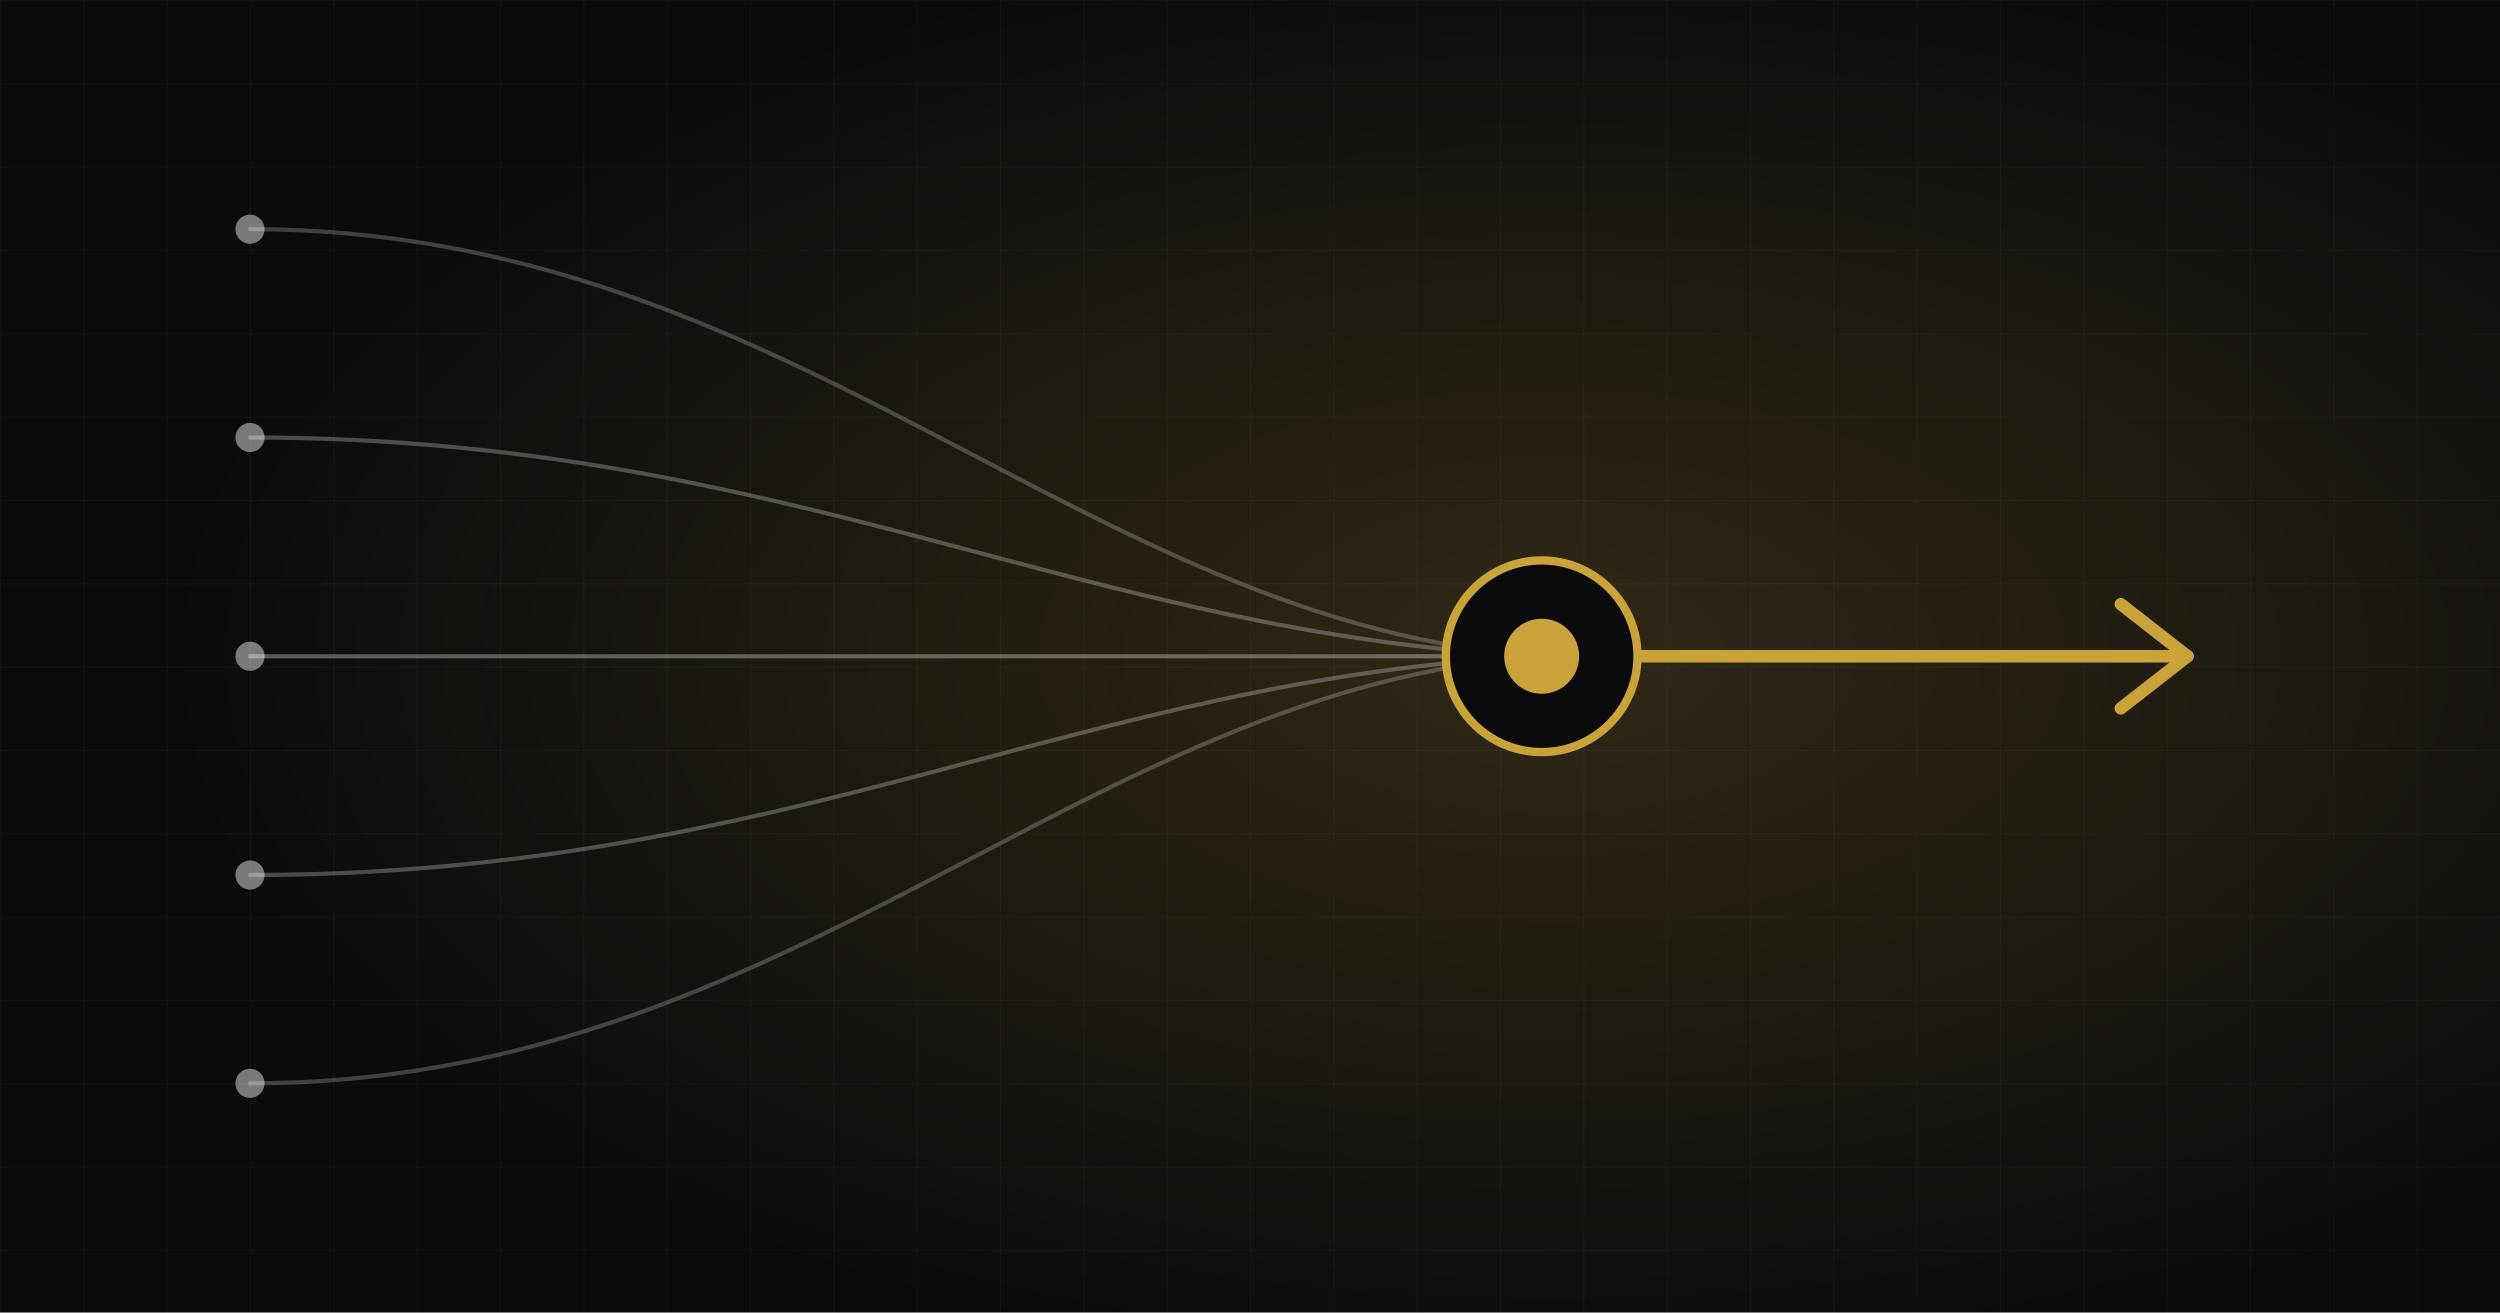
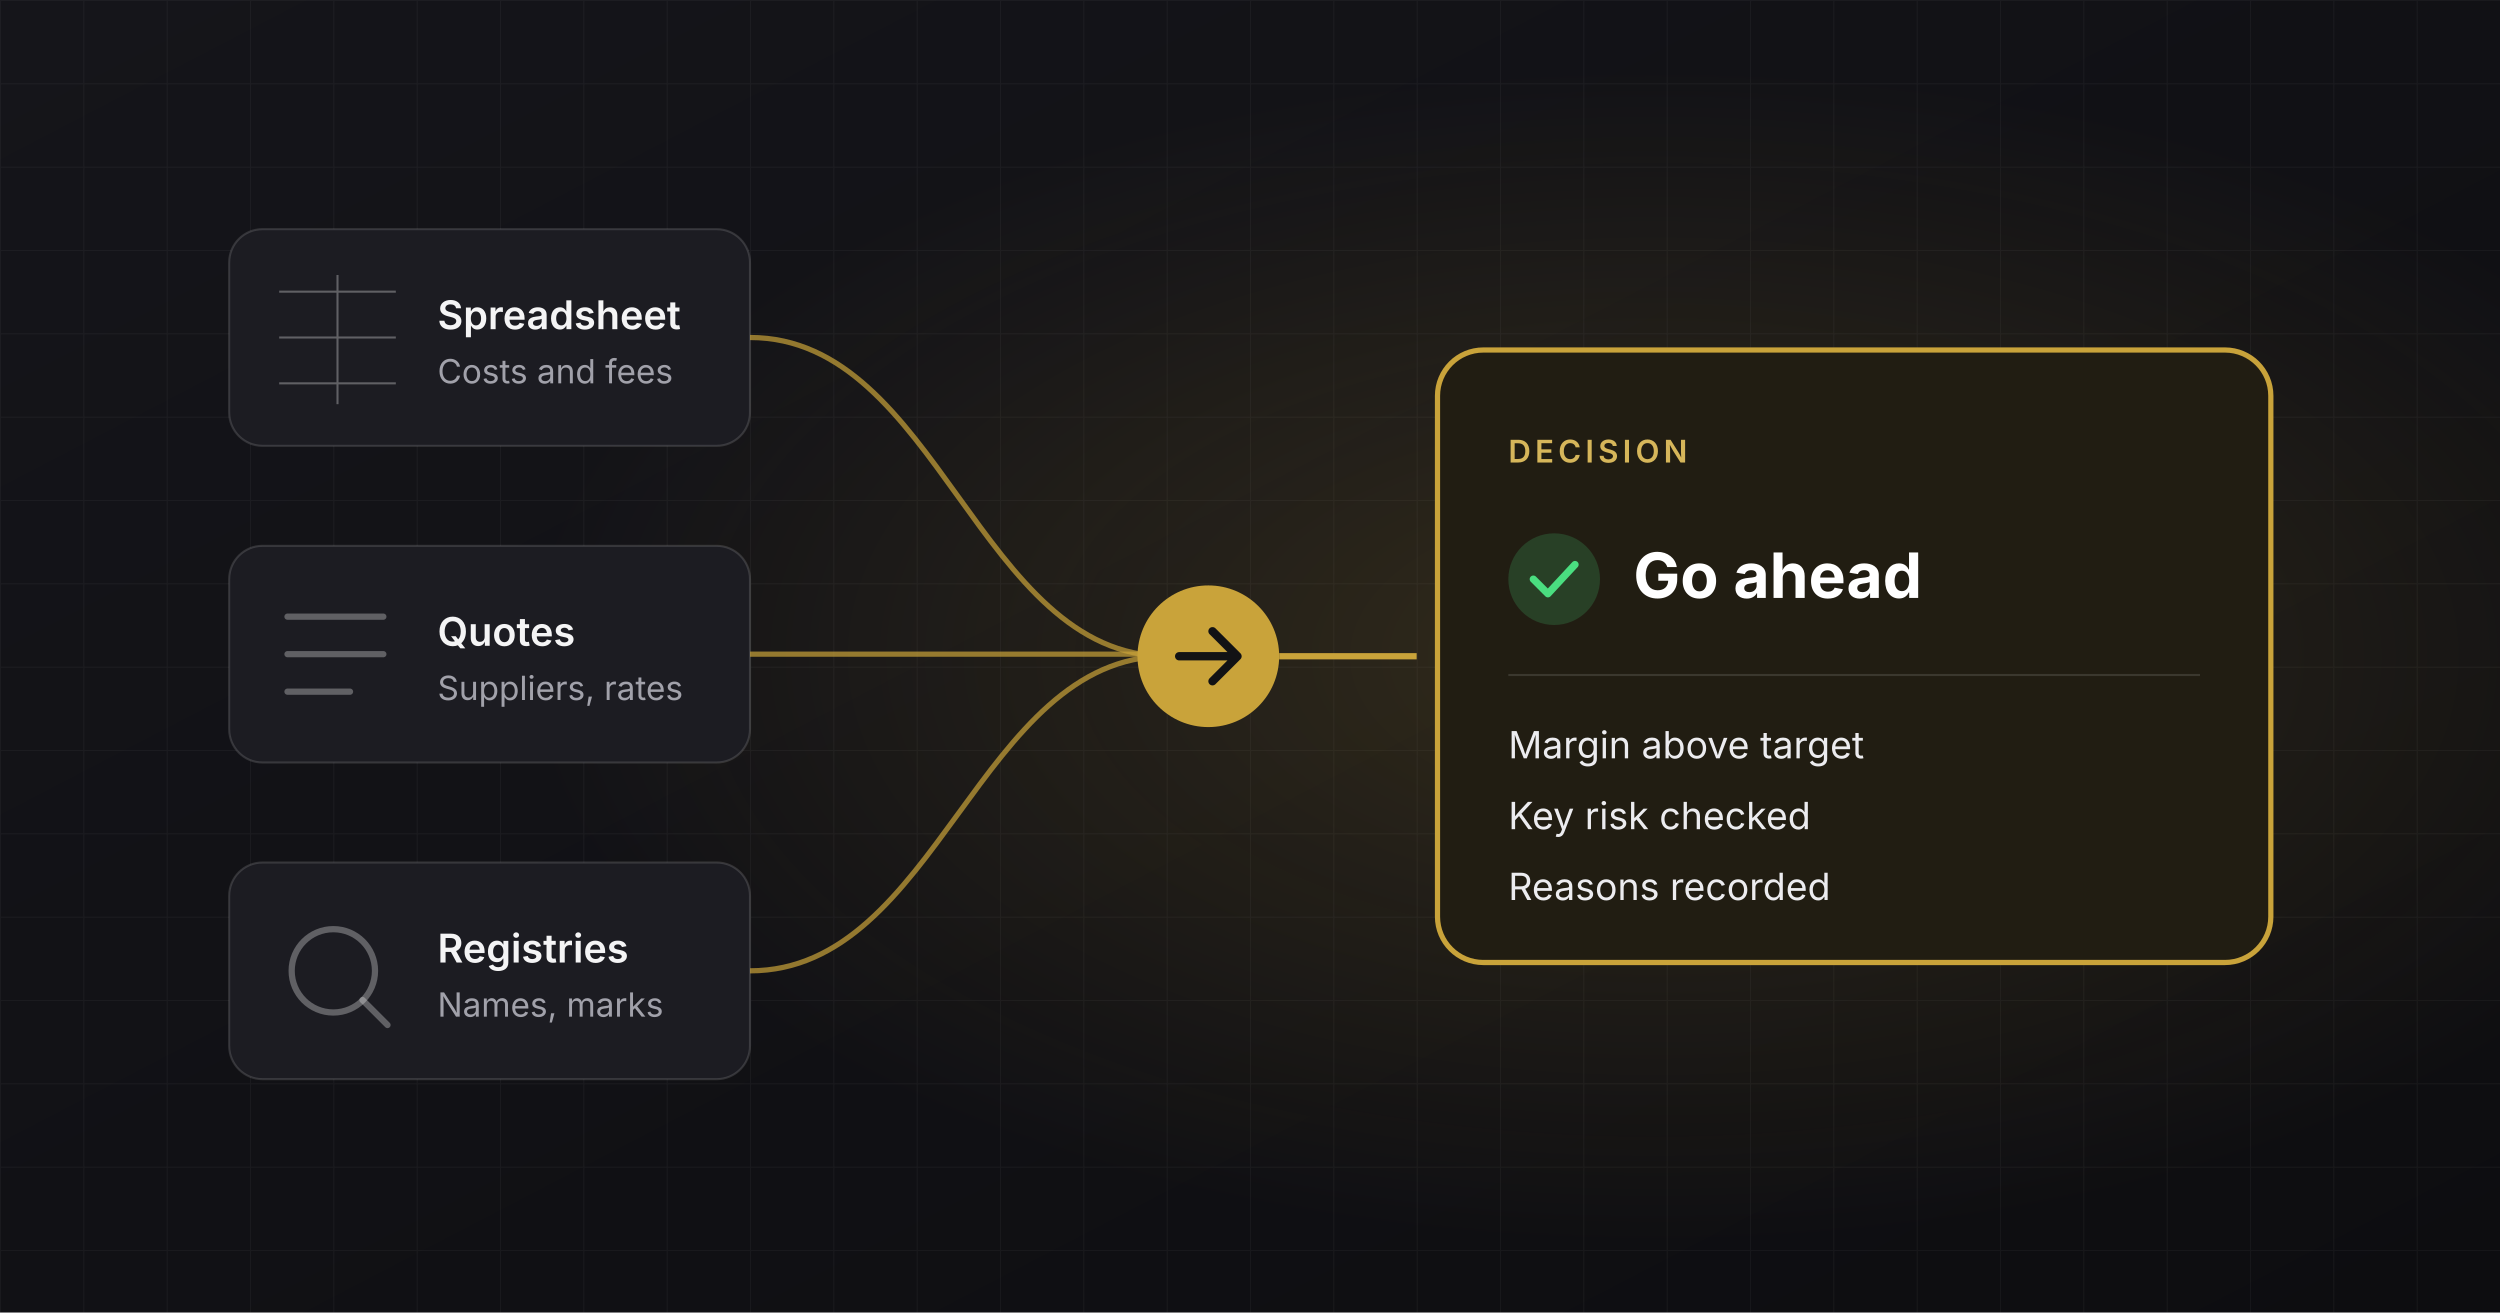
- <svg xmlns="http://www.w3.org/2000/svg" viewBox="0 0 1200 630" width="1200" height="630">
+ <svg xmlns="http://www.w3.org/2000/svg" viewBox="0 0 1200 630" width="1200" height="630" font-family="Inter, 'Segoe UI', Roboto, Arial, sans-serif">
  <defs>
-     <radialGradient id="g" cx="62%" cy="50%" r="55%">
-       <stop offset="0" stop-color="#c9a33a" stop-opacity=".2" />
+     <linearGradient id="bg" x1="0" y1="0" x2="1" y2="1">
+       <stop offset="0" stop-color="#15151a" />
+       <stop offset="1" stop-color="#0d0d10" />
+     </linearGradient>
+     <radialGradient id="glow" cx="66%" cy="50%" r="45%">
+       <stop offset="0" stop-color="#c9a33a" stop-opacity=".18" />
      <stop offset="1" stop-color="#c9a33a" stop-opacity="0" />
    </radialGradient>
-     <pattern id="p" width="40" height="40" patternUnits="userSpaceOnUse">
-       <path d="M40 0H0v40" fill="none" stroke="#fff" stroke-opacity=".035" />
+     <pattern id="grid" width="40" height="40" patternUnits="userSpaceOnUse">
+       <path d="M40 0H0v40" fill="none" stroke="#fff" stroke-opacity=".04" />
    </pattern>
  </defs>
-   <rect width="1200" height="630" fill="#0b0b0d" />
-   <rect width="1200" height="630" fill="url(#p)" />
-   <rect width="1200" height="630" fill="url(#g)" />
-   <g fill="none" stroke-linecap="round">
-     <path d="M120 110C380 110 520 300 740 315" stroke="#fff" stroke-opacity=".22" stroke-width="2" />
-     <path d="M120 210C380 210 520 305 740 315" stroke="#fff" stroke-opacity=".26" stroke-width="2" />
-     <path d="M120 315H740" stroke="#fff" stroke-opacity=".32" stroke-width="2" />
-     <path d="M120 420C380 420 520 325 740 315" stroke="#fff" stroke-opacity=".26" stroke-width="2" />
-     <path d="M120 520C380 520 520 330 740 315" stroke="#fff" stroke-opacity=".22" stroke-width="2" />
-     <path d="M740 315H1050" stroke="#c9a33a" stroke-width="6" />
-     <path d="M1018 290l32 25-32 25" stroke="#c9a33a" stroke-width="6" stroke-linejoin="round" />
+   <rect width="1200" height="630" fill="url(#bg)" />
+   <rect width="1200" height="630" fill="url(#grid)" />
+   <rect width="1200" height="630" fill="url(#glow)" />
+   <g font-size="19" fill="#d4d4d8">
+     <g transform="translate(110 110)">
+       <rect width="250" height="104" rx="16" fill="#1c1c22" stroke="#fff" stroke-opacity=".14" />
+       <g stroke="#fff" stroke-opacity=".3">
+         <path d="M24 30h56M24 52h56M24 74h56M52 22v62" fill="none" />
+       </g>
+       <text x="100" y="48" font-weight="600" fill="#f4f4f5">Spreadsheet</text>
+       <text x="100" y="74" font-size="16" fill="#a1a1aa">Costs and fees</text>
+     </g>
+     <g transform="translate(110 262)">
+       <rect width="250" height="104" rx="16" fill="#1c1c22" stroke="#fff" stroke-opacity=".14" />
+       <g stroke="#fff" stroke-opacity=".3" stroke-width="3" stroke-linecap="round">
+         <path d="M28 34h46M28 52h46M28 70h30" />
+       </g>
+       <text x="100" y="48" font-weight="600" fill="#f4f4f5">Quotes</text>
+       <text x="100" y="74" font-size="16" fill="#a1a1aa">Suppliers, rates</text>
+     </g>
+     <g transform="translate(110 414)">
+       <rect width="250" height="104" rx="16" fill="#1c1c22" stroke="#fff" stroke-opacity=".14" />
+       <circle cx="50" cy="52" r="20" fill="none" stroke="#fff" stroke-opacity=".3" stroke-width="3" />
+       <path d="M64 66l12 12" stroke="#fff" stroke-opacity=".3" stroke-width="3" stroke-linecap="round" />
+       <text x="100" y="48" font-weight="600" fill="#f4f4f5">Registries</text>
+       <text x="100" y="74" font-size="16" fill="#a1a1aa">Names, marks</text>
+     </g>
  </g>
-   <g fill="#fff" fill-opacity=".45">
-     <circle cx="120" cy="110" r="7" />
-     <circle cx="120" cy="210" r="7" />
-     <circle cx="120" cy="315" r="7" />
-     <circle cx="120" cy="420" r="7" />
-     <circle cx="120" cy="520" r="7" />
+   <g fill="none" stroke="#c9a33a" stroke-width="2.5" stroke-opacity=".7">
+     <path d="M360 162c90 0 110 153 200 153" />
+     <path d="M360 314h200" />
+     <path d="M360 466c90 0 110-151 200-151" />
  </g>
-   <circle cx="740" cy="315" r="46" fill="#0b0b0d" stroke="#c9a33a" stroke-width="4" />
-   <circle cx="740" cy="315" r="18" fill="#c9a33a" />
+   <circle cx="580" cy="315" r="34" fill="#c9a33a" />
+   <path d="M566 315h26M582 303l12 12-12 12" fill="none" stroke="#121214" stroke-width="4" stroke-linecap="round" stroke-linejoin="round" />
+   <path d="M614 315h66" stroke="#c9a33a" stroke-width="3" />
+   <g transform="translate(690 168)">
+     <rect width="400" height="294" rx="22" fill="#211d12" stroke="#c9a33a" stroke-width="2.5" />
+     <text x="34" y="54" font-size="15" font-weight="600" letter-spacing="2" fill="#d6b65a">DECISION</text>
+     <circle cx="56" cy="110" r="22" fill="#4ade80" fill-opacity=".18" />
+     <path d="M46 110l7 7 13-14" fill="none" stroke="#4ade80" stroke-width="3.5" stroke-linecap="round" stroke-linejoin="round" />
+     <text x="94" y="119" font-size="30" font-weight="700" fill="#ffffff">Go ahead</text>
+     <path d="M34 156h332" stroke="#fff" stroke-opacity=".12" />
+     <g font-size="18" fill="#ececef">
+       <text x="34" y="196">Margin above target</text>
+       <text x="34" y="230">Key risk checked</text>
+       <text x="34" y="264">Reasons recorded</text>
+     </g>
+   </g>
</svg>
